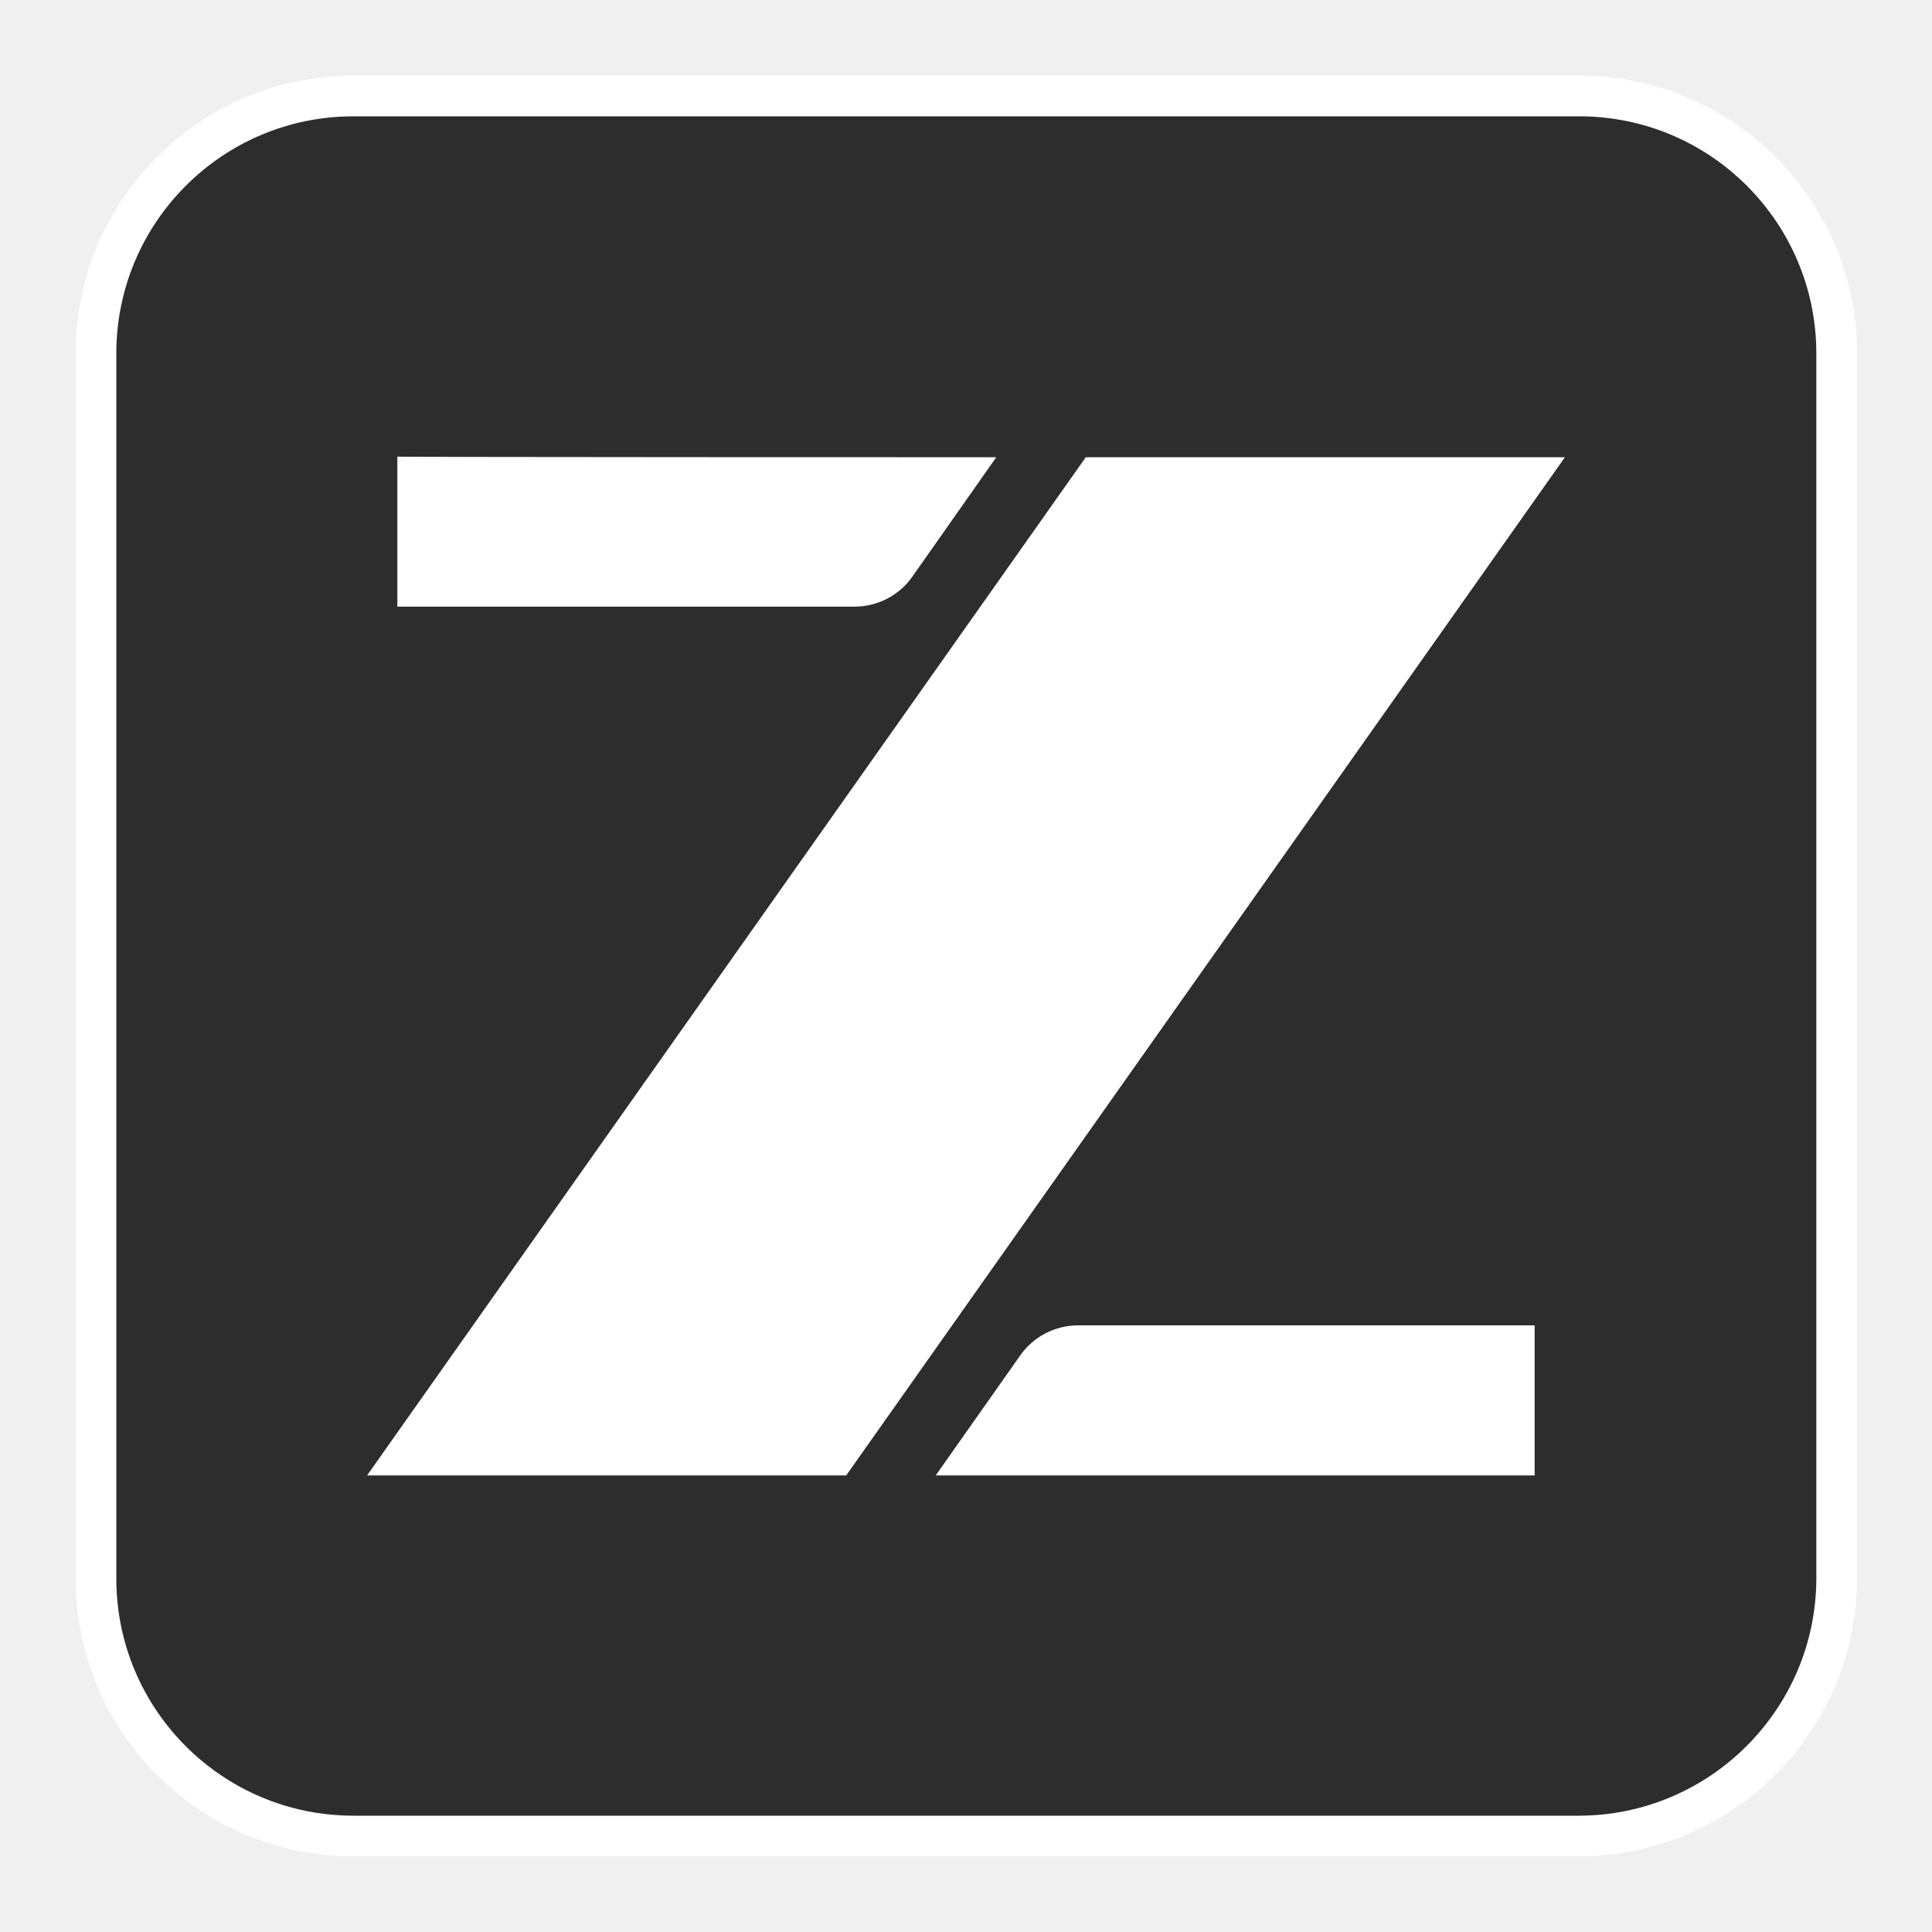
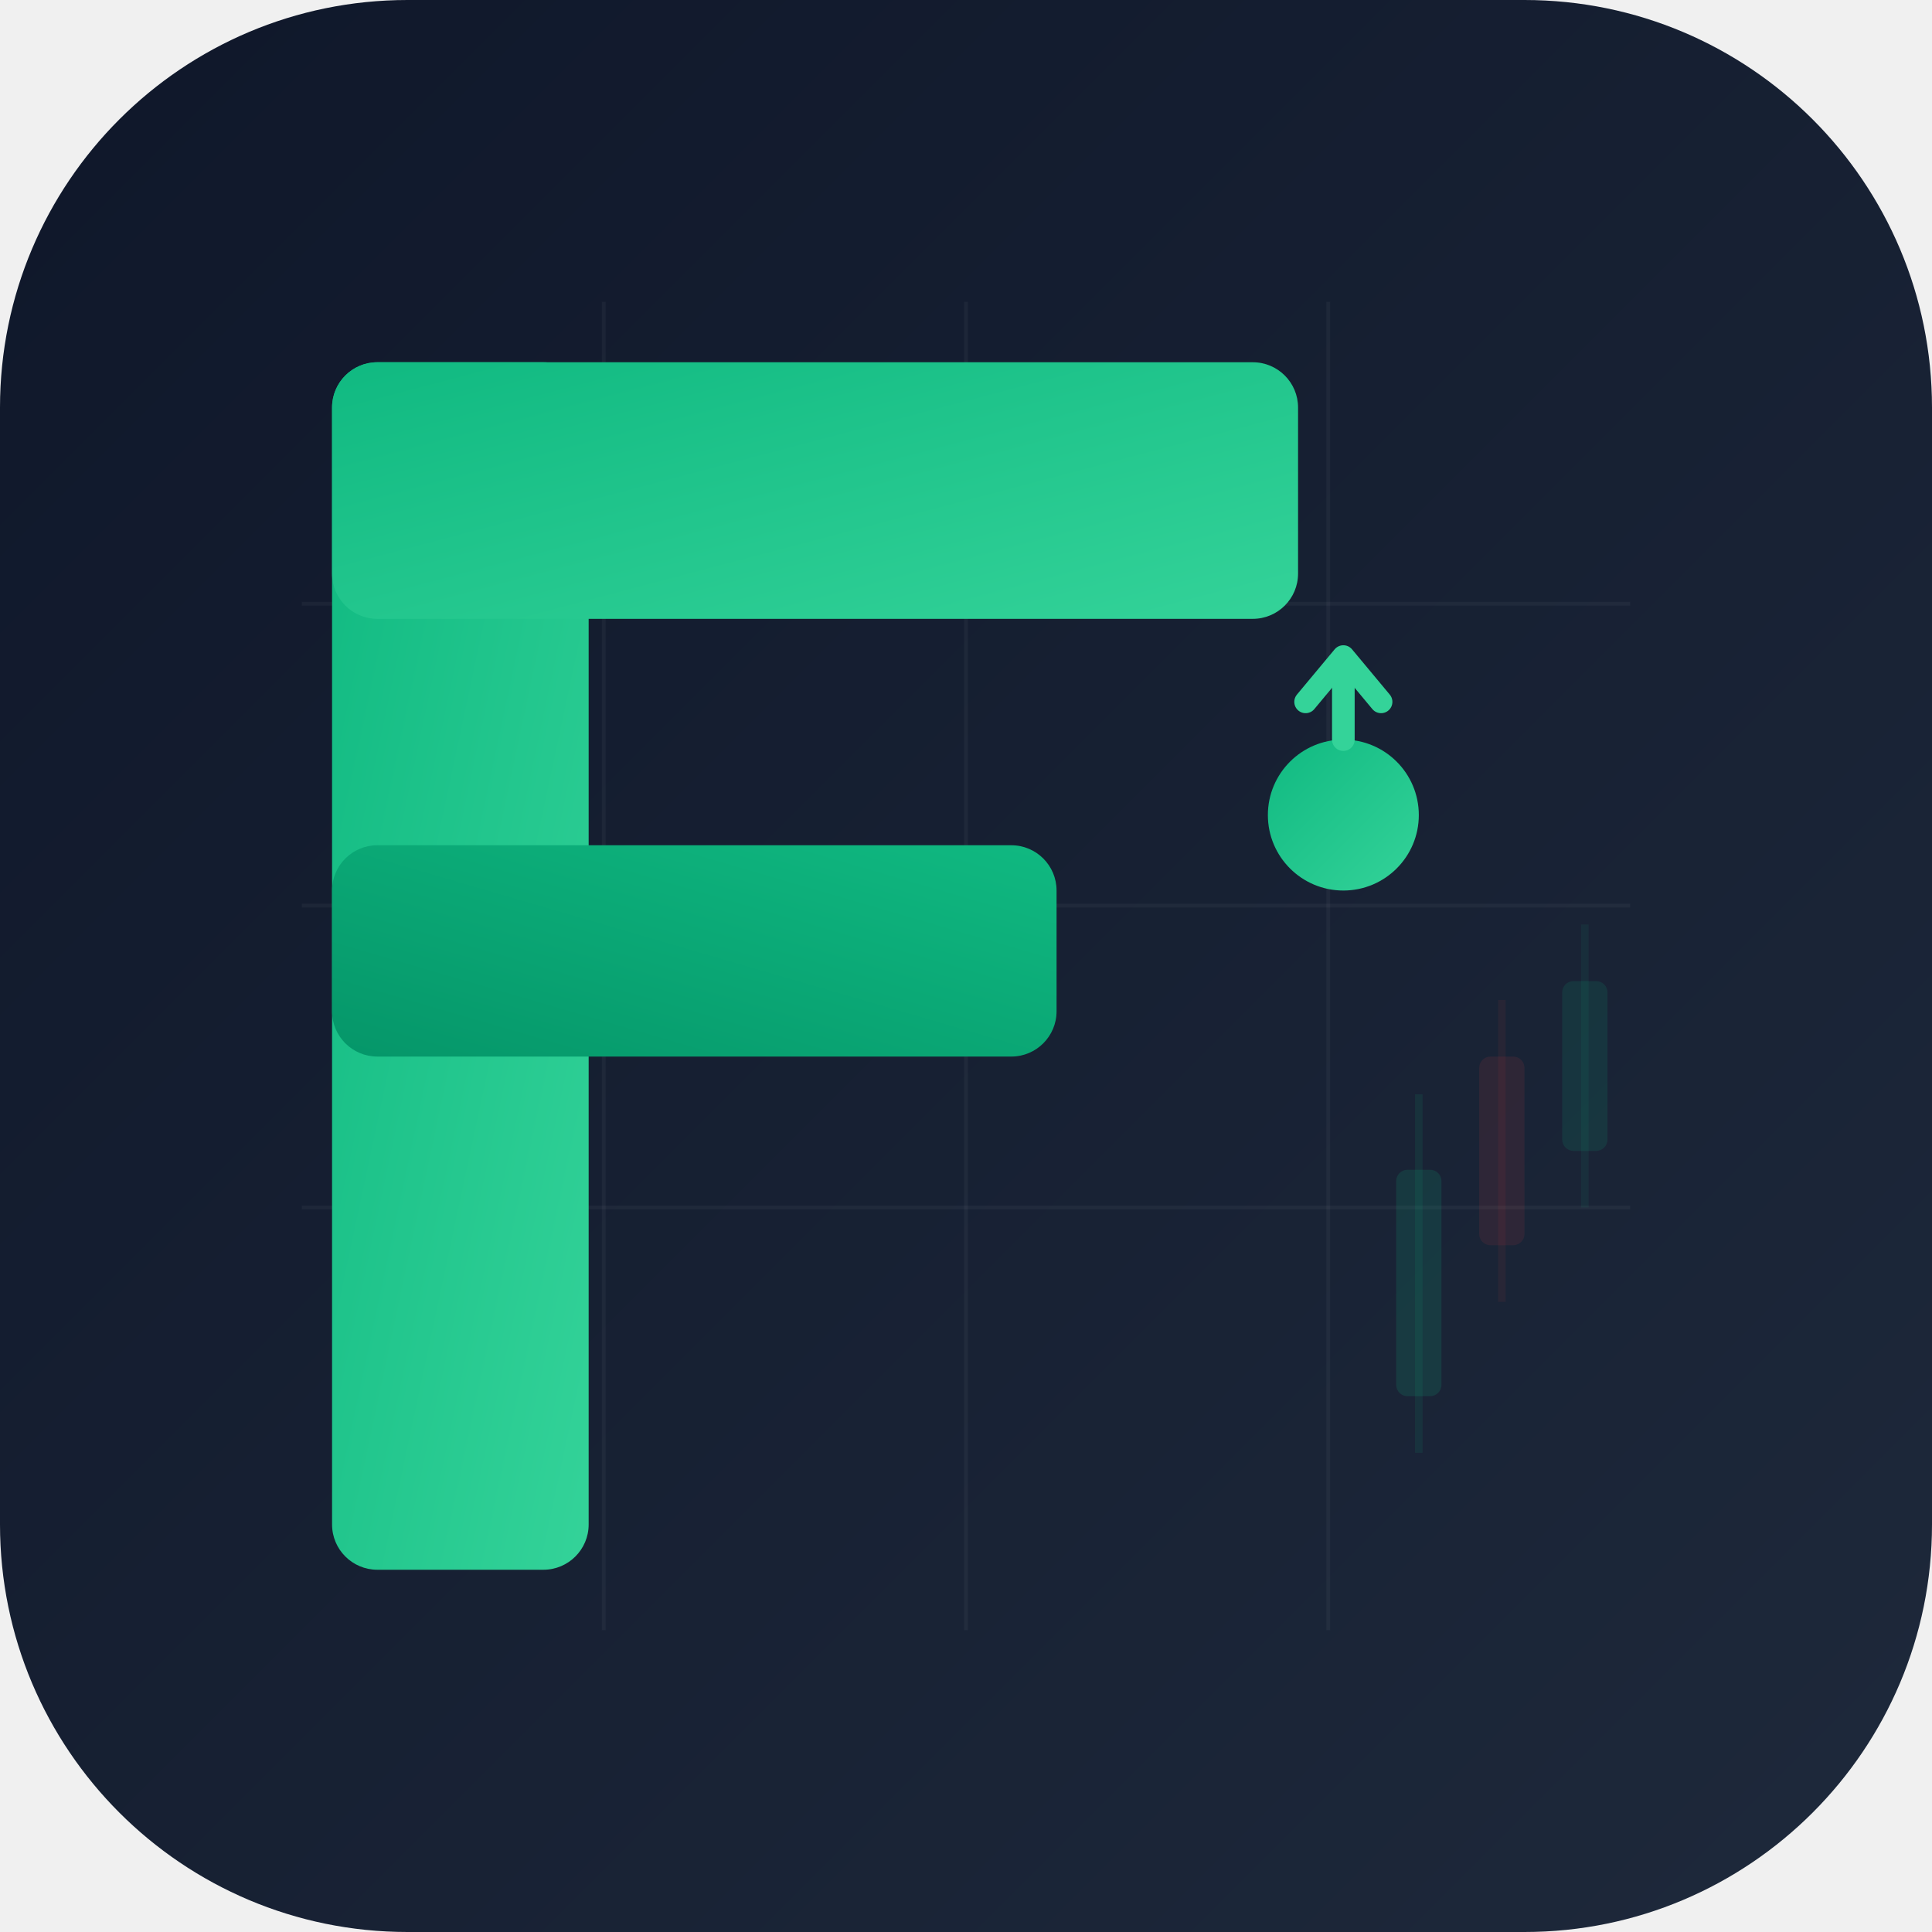
- <svg xmlns="http://www.w3.org/2000/svg" version="1.1" x="0px" y="0px" viewBox="0 0 30 30" style="enable-background:new 0 0 30 30;" xml:space="preserve">
+ <svg xmlns="http://www.w3.org/2000/svg" viewBox="0 0 512 512">
  <defs>
-     <style type="text/css">
-     .st194{fill:#2D2D2D;stroke:#FFFFFF;stroke-width:0.632;stroke-miterlimit:10;}
-     .st23{fill:#FFFFFF;}
- 
-     .z-breathe {
-       animation: breathe 2.5s ease-in-out infinite;
-     }
- 
-     @keyframes breathe {
-       0%, 100% { opacity: 0.7; }
-       50% { opacity: 1; }
-     }
-   </style>
+     <linearGradient id="bg" x1="0%" y1="0%" x2="100%" y2="100%">
+       <stop offset="0%" stop-color="#0f172a" />
+       <stop offset="100%" stop-color="#1e293b" />
+     </linearGradient>
+     <linearGradient id="accent" x1="0%" y1="0%" x2="100%" y2="100%">
+       <stop offset="0%" stop-color="#10b981" />
+       <stop offset="100%" stop-color="#34d399" />
+     </linearGradient>
+     <linearGradient id="accent2" x1="0%" y1="100%" x2="100%" y2="0%">
+       <stop offset="0%" stop-color="#059669" />
+       <stop offset="100%" stop-color="#10b981" />
+     </linearGradient>
  </defs>
-   <g>
-     <path class="st194" d="M24.51,28.51H5.49c-2.21,0-4-1.79-4-4V5.49c0-2.21,1.79-4,4-4h19.03c2.21,0,4,1.79,4,4v19.03     C28.51,26.72,26.72,28.51,24.51,28.51z" />
-     <g class="z-breathe">
-       <path class="st23" d="M15.47,7.1l-1.3,1.85c-0.2,0.29-0.54,0.47-0.9,0.47h-7.1V7.09C6.16,7.1,15.47,7.1,15.47,7.1z" />
-       <polygon class="st23" points="24.3,7.1 13.14,22.91 5.7,22.91 16.86,7.1" />
-       <path class="st23" d="M14.53,22.91l1.31-1.86c0.2-0.29,0.54-0.47,0.9-0.47h7.09v2.33H14.53z" />
-     </g>
+   <rect width="512" height="512" rx="108" fill="url(#bg)" />
+   <line x1="80" y1="160" x2="432" y2="160" stroke="#ffffff" stroke-opacity="0.04" stroke-width="1" />
+   <line x1="80" y1="240" x2="432" y2="240" stroke="#ffffff" stroke-opacity="0.04" stroke-width="1" />
+   <line x1="80" y1="320" x2="432" y2="320" stroke="#ffffff" stroke-opacity="0.04" stroke-width="1" />
+   <line x1="160" y1="80" x2="160" y2="432" stroke="#ffffff" stroke-opacity="0.04" stroke-width="1" />
+   <line x1="256" y1="80" x2="256" y2="432" stroke="#ffffff" stroke-opacity="0.04" stroke-width="1" />
+   <line x1="352" y1="80" x2="352" y2="432" stroke="#ffffff" stroke-opacity="0.04" stroke-width="1" />
+   <rect x="88" y="96" width="68" height="320" rx="12" fill="url(#accent)" />
+   <rect x="88" y="96" width="256" height="68" rx="12" fill="url(#accent)" />
+   <rect x="88" y="224" width="192" height="56" rx="12" fill="url(#accent2)" />
+   <g transform="translate(308, 168)">
+     <circle cx="48" cy="48" r="20" fill="url(#accent)" />
+     <path d="M48 28 L48 8" stroke="#34d399" stroke-width="6" stroke-linecap="round" />
+     <path d="M38 18 L48 6 L58 18" stroke="#34d399" stroke-width="6" stroke-linecap="round" stroke-linejoin="round" fill="none" />
  </g>
+   <rect x="370" y="310" width="12" height="60" rx="3" fill="#10b981" fill-opacity="0.15" />
+   <line x1="376" y1="290" x2="376" y2="385" stroke="#10b981" stroke-opacity="0.1" stroke-width="2" />
+   <rect x="392" y="280" width="12" height="50" rx="3" fill="#ef4444" fill-opacity="0.1" />
+   <line x1="398" y1="265" x2="398" y2="345" stroke="#ef4444" stroke-opacity="0.07" stroke-width="2" />
+   <rect x="414" y="260" width="12" height="45" rx="3" fill="#10b981" fill-opacity="0.12" />
+   <line x1="420" y1="245" x2="420" y2="320" stroke="#10b981" stroke-opacity="0.08" stroke-width="2" />
</svg>
